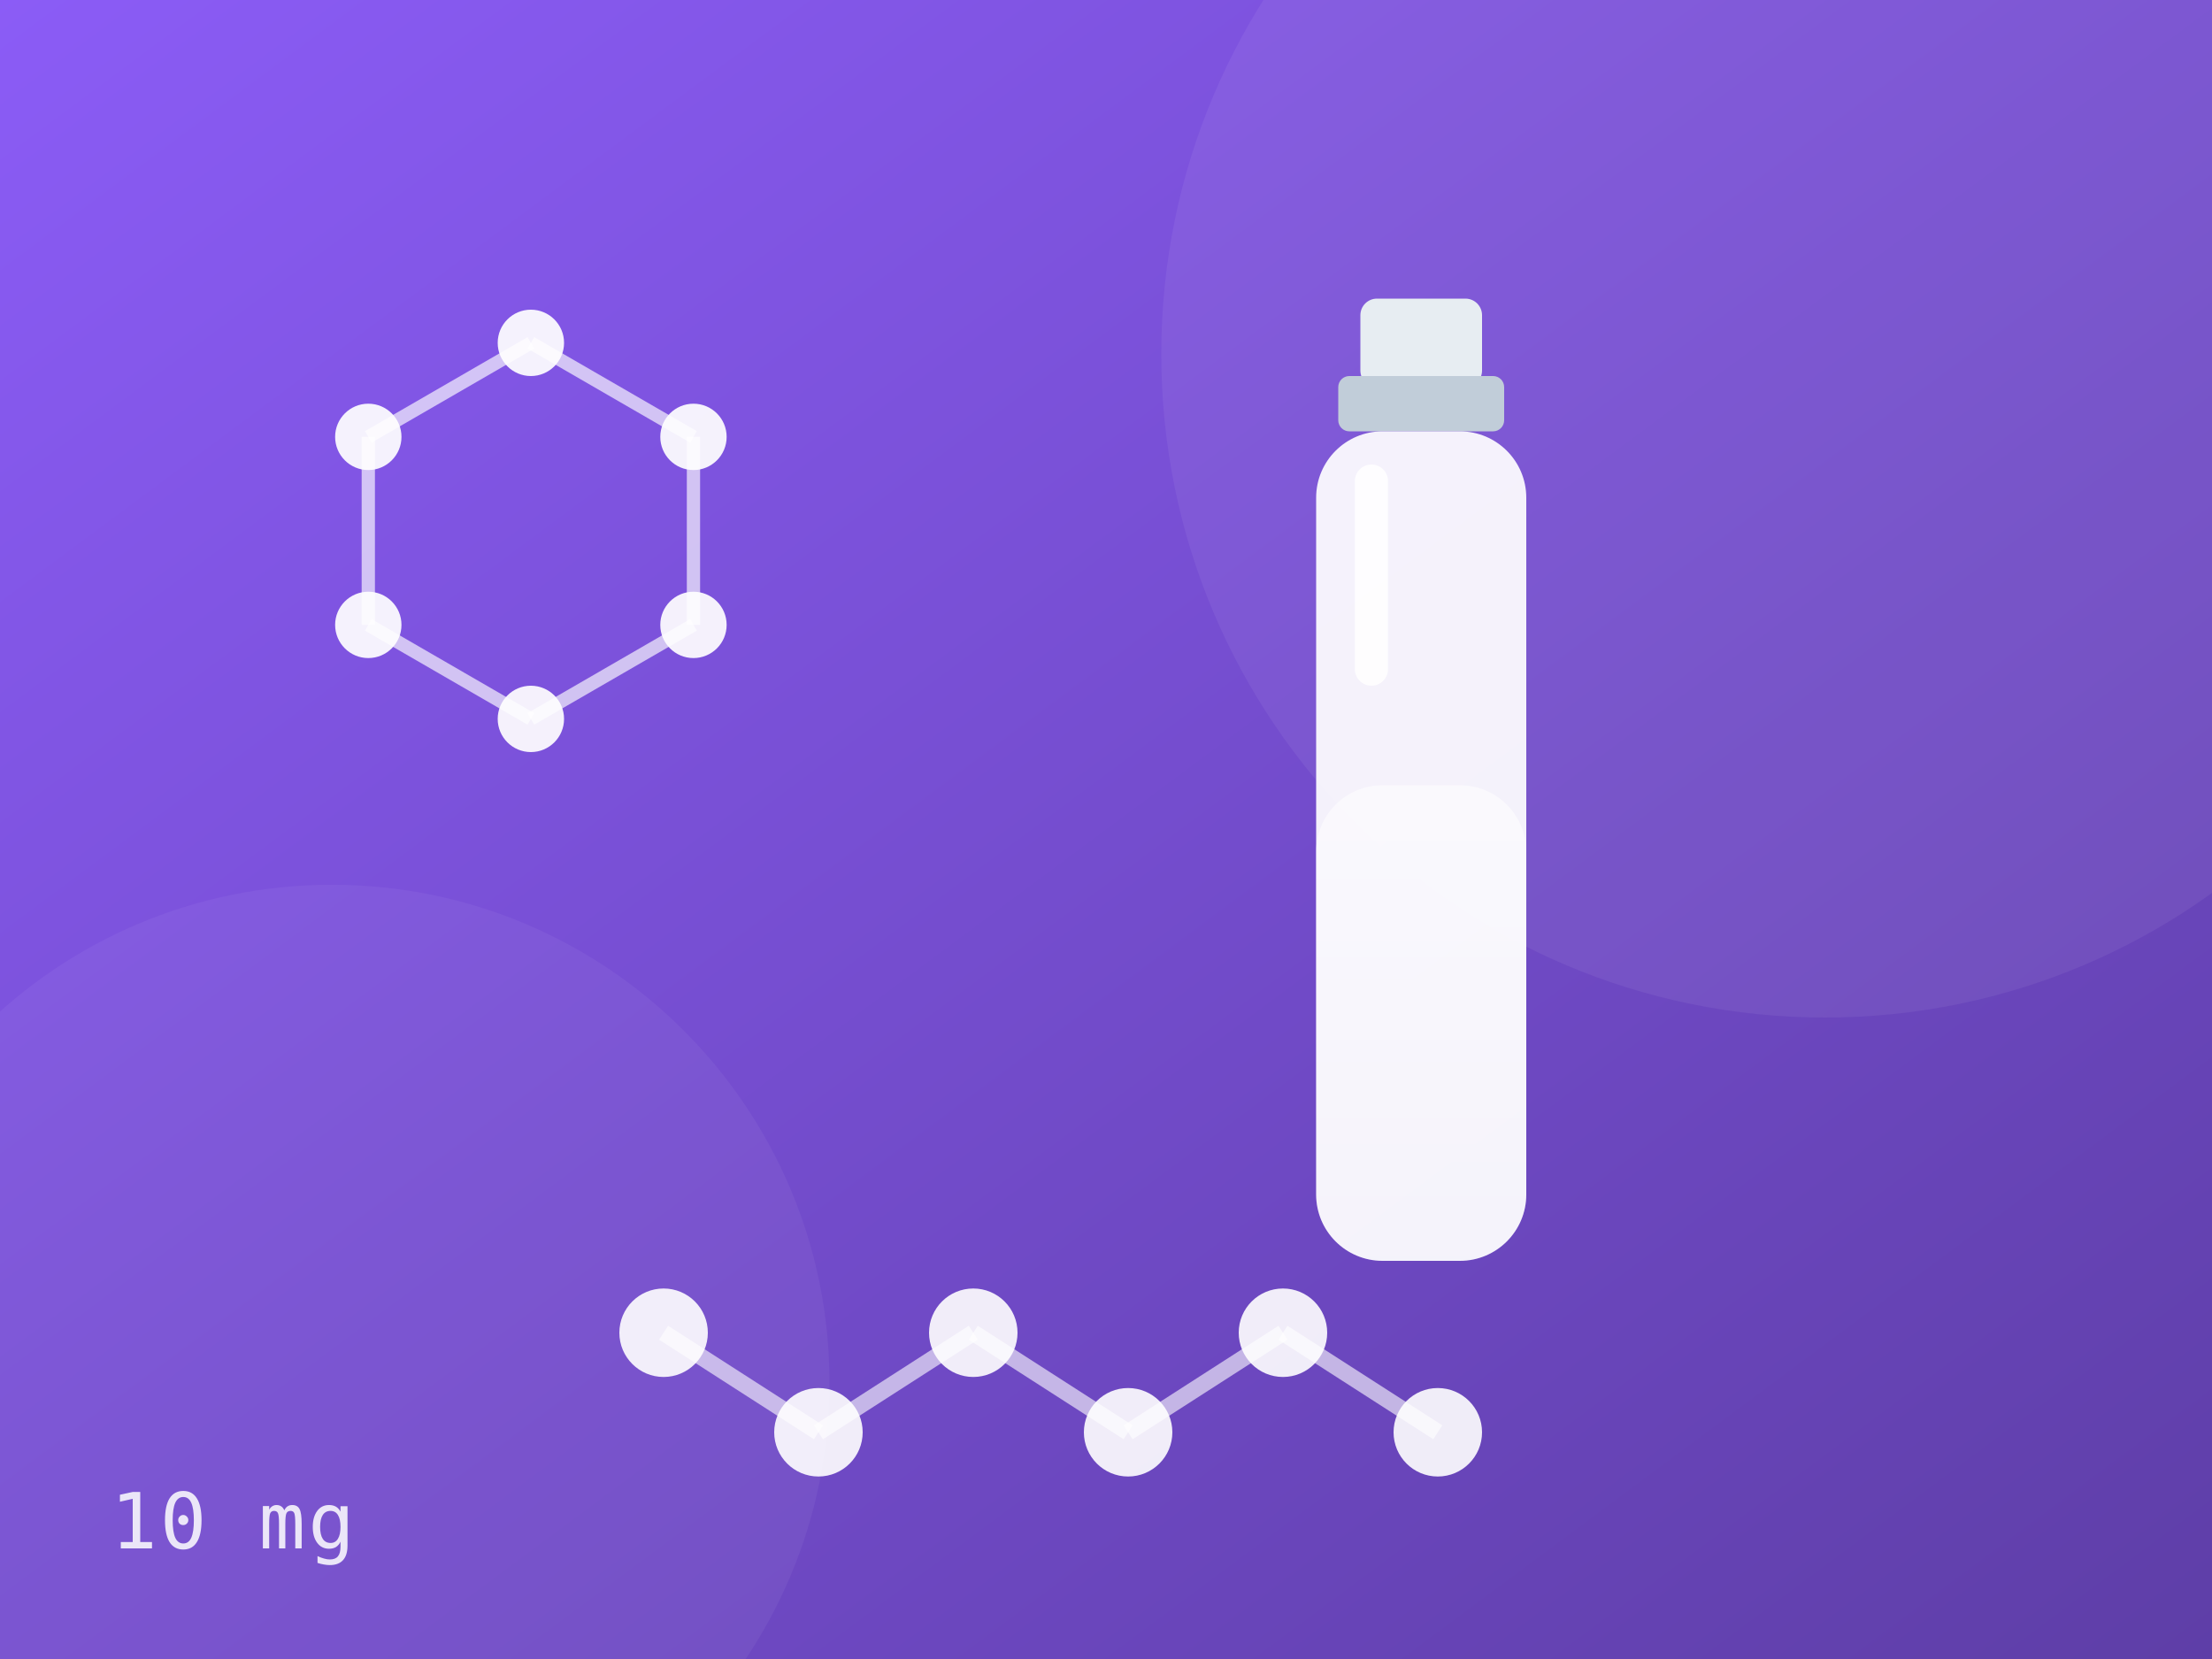
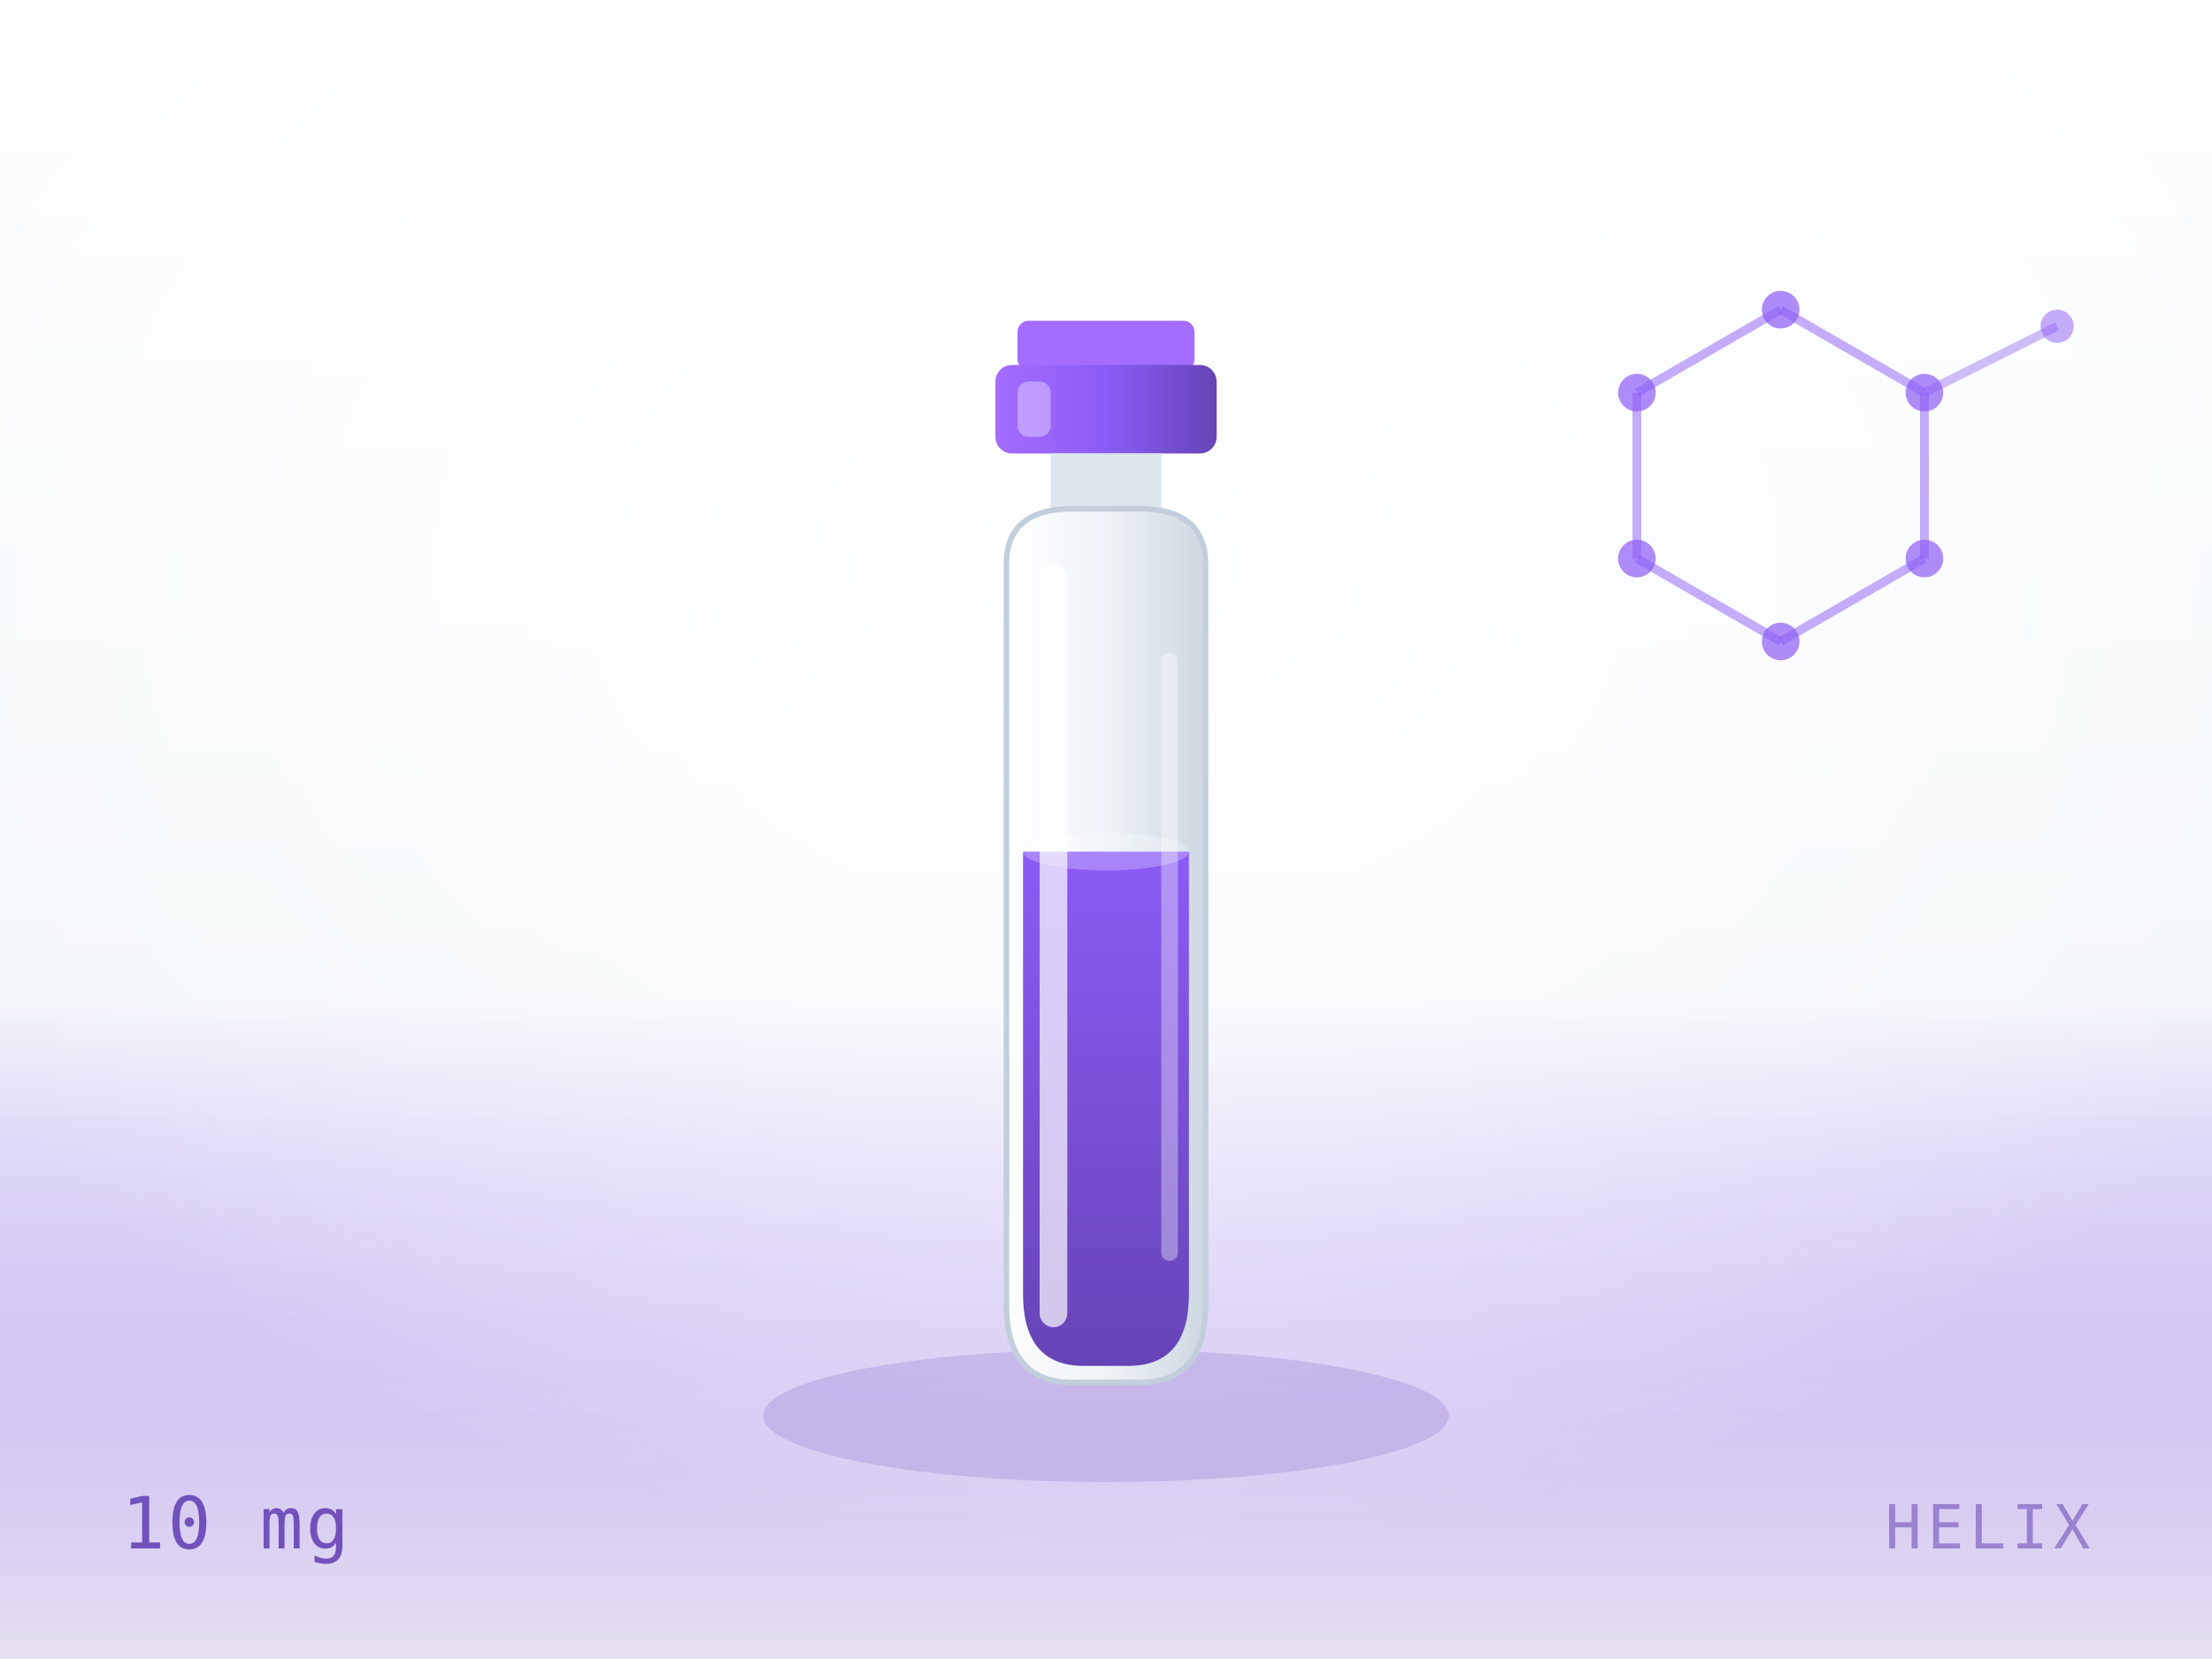
<svg xmlns="http://www.w3.org/2000/svg" viewBox="0 0 400 300" role="img" aria-label="SNAP-8 Peptid – 10 mg Vial">
  <defs>
-     <linearGradient id="bg" x1="0" y1="0" x2="1" y2="1">
+     <linearGradient id="bgsnap8" x1="0" y1="0" x2="0" y2="1">
+       <stop offset="0" stop-color="#fdfefe" />
+       <stop offset="0.6" stop-color="#f3f7fa" />
+       <stop offset="1" stop-color="#8b5cf6" stop-opacity="0.10" />
+     </linearGradient>
+     <radialGradient id="spotsnap8" cx="50%" cy="34%" r="60%">
+       <stop offset="0" stop-color="#ffffff" />
+       <stop offset="1" stop-color="#ffffff" stop-opacity="0" />
+     </radialGradient>
+     <linearGradient id="glasssnap8" x1="0" y1="0" x2="1" y2="0">
+       <stop offset="0" stop-color="#ffffff" stop-opacity="0.95" />
+       <stop offset="0.5" stop-color="#eef3f7" />
+       <stop offset="1" stop-color="#cdd8e2" />
+     </linearGradient>
+     <linearGradient id="liqsnap8" x1="0" y1="0" x2="0" y2="1">
      <stop offset="0" stop-color="#8b5cf6" />
-       <stop offset="1" stop-color="#5e3ea7" />
+       <stop offset="1" stop-color="#6644b6" />
    </linearGradient>
-     <linearGradient id="liq" x1="0" y1="0" x2="0" y2="1">
-       <stop offset="0" stop-color="#fff" stop-opacity=".55" />
-       <stop offset="1" stop-color="#fff" stop-opacity=".12" />
+     <linearGradient id="capsnap8" x1="0" y1="0" x2="1" y2="0">
+       <stop offset="0" stop-color="#a46cff" />
+       <stop offset="0.5" stop-color="#8b5cf6" />
+       <stop offset="1" stop-color="#6644b6" />
    </linearGradient>
  </defs>
-   <rect width="400" height="300" fill="url(#bg)" />
-   <circle cx="330" cy="64" r="120" fill="#fff" opacity="0.06" />
-   <circle cx="60" cy="250" r="90" fill="#fff" opacity="0.05" />
-   <line x1="96.0" y1="62.0" x2="125.4" y2="79.0" stroke="#fff" stroke-width="2.4" opacity="0.65" />
-   <line x1="125.4" y1="79.0" x2="125.4" y2="113.0" stroke="#fff" stroke-width="2.4" opacity="0.65" />
-   <line x1="125.4" y1="113.0" x2="96.0" y2="130.0" stroke="#fff" stroke-width="2.4" opacity="0.65" />
-   <line x1="96.0" y1="130.0" x2="66.6" y2="113.0" stroke="#fff" stroke-width="2.4" opacity="0.65" />
-   <line x1="66.6" y1="113.0" x2="66.6" y2="79.0" stroke="#fff" stroke-width="2.4" opacity="0.65" />
-   <line x1="66.6" y1="79.0" x2="96.0" y2="62.0" stroke="#fff" stroke-width="2.4" opacity="0.65" />
-   <circle cx="96.0" cy="62.0" r="6" fill="#fff" opacity="0.92" />
-   <circle cx="125.4" cy="79.0" r="6" fill="#fff" opacity="0.92" />
-   <circle cx="125.4" cy="113.0" r="6" fill="#fff" opacity="0.92" />
-   <circle cx="96.0" cy="130.0" r="6" fill="#fff" opacity="0.92" />
-   <circle cx="66.6" cy="113.0" r="6" fill="#fff" opacity="0.92" />
-   <circle cx="66.6" cy="79.0" r="6" fill="#fff" opacity="0.92" />
-   <circle cx="120" cy="241" r="8" fill="#fff" opacity="0.9" />
-   <line x1="120" y1="241" x2="148" y2="259" stroke="#fff" stroke-width="3" opacity="0.6" />
-   <circle cx="148" cy="259" r="8" fill="#fff" opacity="0.9" />
-   <line x1="148" y1="259" x2="176" y2="241" stroke="#fff" stroke-width="3" opacity="0.6" />
-   <circle cx="176" cy="241" r="8" fill="#fff" opacity="0.9" />
-   <line x1="176" y1="241" x2="204" y2="259" stroke="#fff" stroke-width="3" opacity="0.6" />
-   <circle cx="204" cy="259" r="8" fill="#fff" opacity="0.9" />
-   <line x1="204" y1="259" x2="232" y2="241" stroke="#fff" stroke-width="3" opacity="0.6" />
-   <circle cx="232" cy="241" r="8" fill="#fff" opacity="0.9" />
-   <line x1="232" y1="241" x2="260" y2="259" stroke="#fff" stroke-width="3" opacity="0.6" />
-   <circle cx="260" cy="259" r="8" fill="#fff" opacity="0.9" />
-   <g transform="translate(232,68)">
-     <rect x="14" y="-14" width="22" height="16" rx="3" fill="#e7edf2" />
-     <rect x="10" y="0" width="30" height="10" rx="2" fill="#c1cdd9" />
-     <rect x="6" y="10" width="38" height="150" rx="12" fill="#fff" opacity="0.92" />
-     <rect x="6" y="74" width="38" height="86" rx="12" fill="url(#liq)" />
-     <rect x="13" y="16" width="6" height="40" rx="3" fill="#fff" opacity="0.85" />
+   <rect width="400" height="300" fill="url(#bgsnap8)" />
+   <rect width="400" height="300" fill="url(#spotsnap8)" />
+   <line x1="322.0" y1="56.0" x2="348.0" y2="71.0" stroke="#8b5cf6" stroke-width="1.6" opacity="0.5" />
+   <line x1="348.0" y1="71.0" x2="348.0" y2="101.0" stroke="#8b5cf6" stroke-width="1.6" opacity="0.5" />
+   <line x1="348.0" y1="101.0" x2="322.0" y2="116.0" stroke="#8b5cf6" stroke-width="1.6" opacity="0.5" />
+   <line x1="322.0" y1="116.0" x2="296.0" y2="101.0" stroke="#8b5cf6" stroke-width="1.6" opacity="0.5" />
+   <line x1="296.0" y1="101.0" x2="296.0" y2="71.0" stroke="#8b5cf6" stroke-width="1.6" opacity="0.5" />
+   <line x1="296.0" y1="71.0" x2="322.0" y2="56.0" stroke="#8b5cf6" stroke-width="1.6" opacity="0.5" />
+   <circle cx="322.0" cy="56.0" r="3.4" fill="#8b5cf6" opacity="0.7" />
+   <circle cx="348.0" cy="71.0" r="3.4" fill="#8b5cf6" opacity="0.7" />
+   <circle cx="348.0" cy="101.0" r="3.4" fill="#8b5cf6" opacity="0.7" />
+   <circle cx="322.0" cy="116.0" r="3.4" fill="#8b5cf6" opacity="0.7" />
+   <circle cx="296.0" cy="101.0" r="3.4" fill="#8b5cf6" opacity="0.7" />
+   <circle cx="296.0" cy="71.0" r="3.4" fill="#8b5cf6" opacity="0.7" />
+   <line x1="348.0" y1="71.0" x2="372.0" y2="59.0" stroke="#8b5cf6" stroke-width="1.6" opacity="0.4" />
+   <circle cx="372.0" cy="59.0" r="3" fill="#8b5cf6" opacity="0.5" />
+   <ellipse cx="200" cy="256" rx="62" ry="12" fill="#6644b6" opacity="0.18" />
+   <g transform="translate(168,58)">
+     <rect x="16" y="0" width="32" height="9" rx="2" fill="#a46cff" />
+     <rect x="12" y="8" width="40" height="16" rx="3" fill="url(#capsnap8)" />
+     <rect x="16" y="11" width="6" height="10" rx="2" fill="#ffffff" opacity="0.35" />
+     <rect x="22" y="24" width="20" height="10" fill="#dde6ee" />
+     <path d="M14 44 Q14 34 26 34 H38 Q50 34 50 44 V178 Q50 192 38 192 H26 Q14 192 14 178 Z" fill="url(#glasssnap8)" stroke="#c2cedb" stroke-width="1" />
+     <path d="M17 96 H47 V176 Q47 189 36 189 H28 Q17 189 17 176 Z" fill="url(#liqsnap8)" />
+     <ellipse cx="32" cy="96" rx="15" ry="3.4" fill="#ffffff" opacity="0.25" />
+     <rect x="20" y="44" width="5" height="138" rx="2.5" fill="#ffffff" opacity="0.7" />
+     <rect x="42" y="60" width="3" height="110" rx="1.5" fill="#ffffff" opacity="0.35" />
  </g>
-   <text x="20" y="280" font-family="'Spline Sans Mono', monospace" font-size="14" fill="#fff" opacity="0.85" letter-spacing="0.5">10 mg</text>
+   <text x="22" y="280" font-family="'Spline Sans Mono', ui-monospace, monospace" font-size="13" fill="#6644b6" opacity="0.9" letter-spacing="0.5">10 mg</text>
+   <text x="378" y="280" text-anchor="end" font-family="'Spline Sans Mono', ui-monospace, monospace" font-size="11" fill="#6644b6" opacity="0.55" letter-spacing="1">HELIX</text>
</svg>
